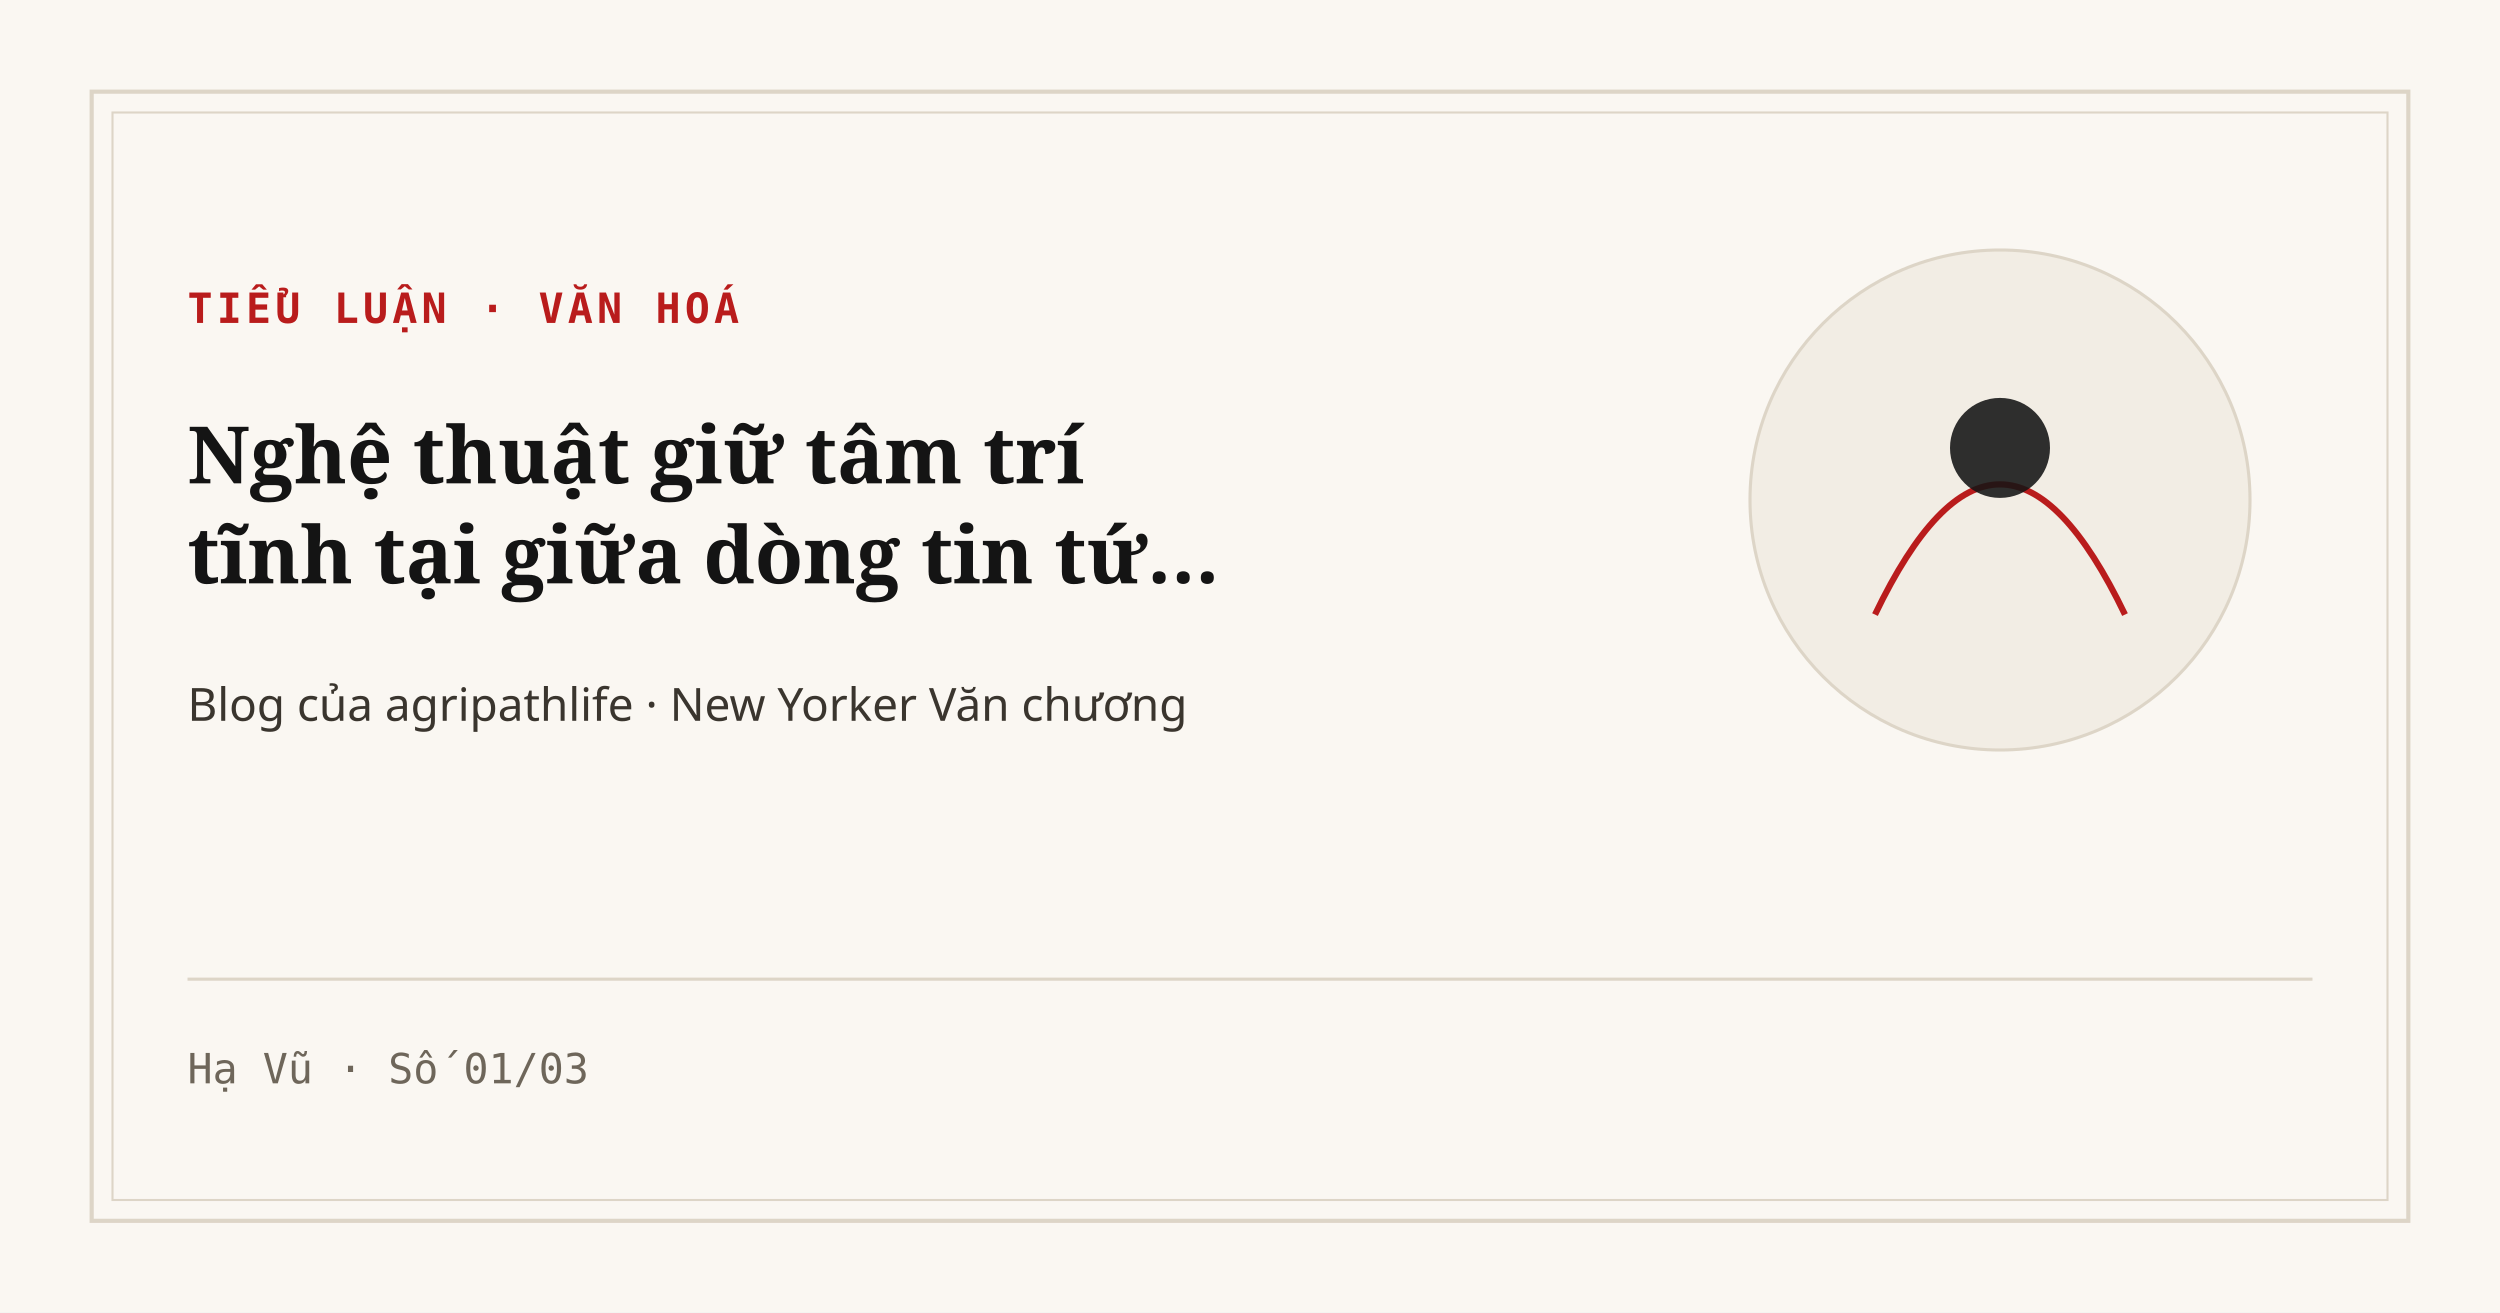
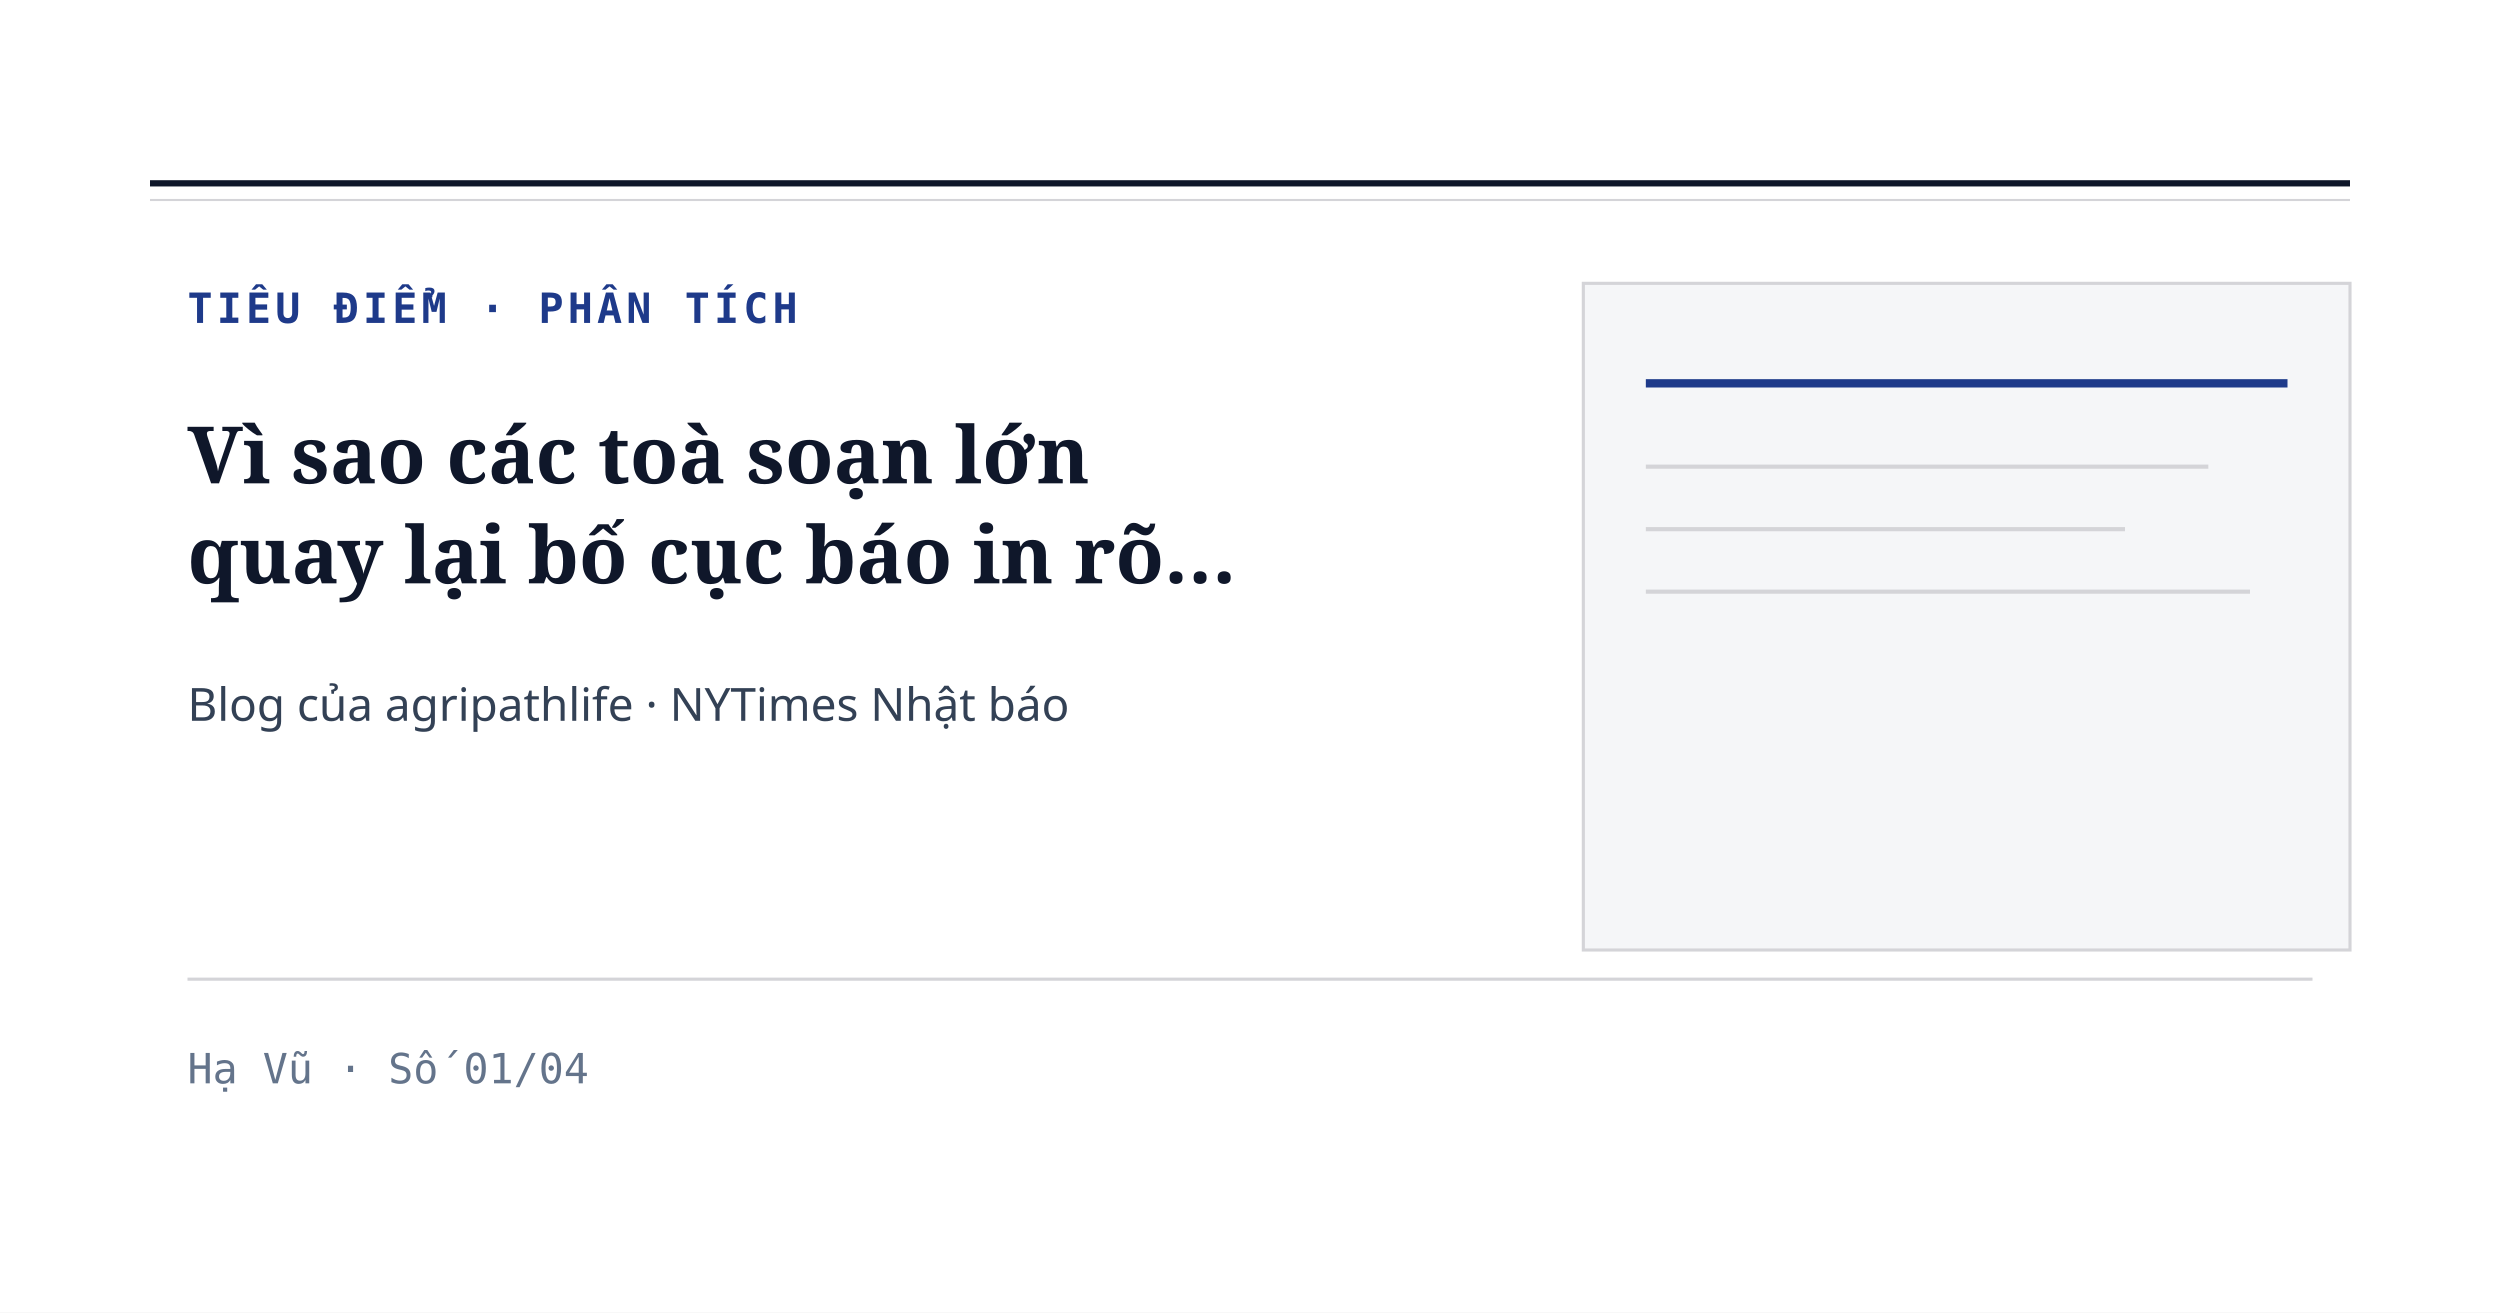
<svg xmlns="http://www.w3.org/2000/svg" width="1200" height="630" viewBox="0 0 1200 630" fill="none">
-   <rect width="1200" height="630" fill="#FAF7F2" />
-   <rect x="44" y="44" width="1112" height="542" fill="none" stroke="#DDD5C7" stroke-width="2" />
-   <rect x="54" y="54" width="1092" height="522" fill="none" stroke="#DDD5C7" stroke-width="1" />
-   <circle cx="960" cy="240" r="120" fill="#F2EDE4" stroke="#DDD5C7" stroke-width="1.5" />
-   <path d="M900 295 Q960 170 1020 295" fill="none" stroke="#B91C1C" stroke-width="3" />
-   <circle cx="960" cy="215" r="24" fill="#141414" opacity="0.88" />
-   <text x="90" y="155" font-family="monospace" font-size="20" font-weight="700" letter-spacing="2" fill="#B91C1C">TIỂU LUẬN · VĂN HOÁ</text>
-   <text x="90" y="232" font-family="Georgia, serif" font-weight="700" font-size="38" fill="#141414">
-     <tspan x="90" dy="0">Nghệ thuật giữ tâm trí</tspan>
-     <tspan x="90" dy="48">tĩnh tại giữa dòng tin tứ…</tspan>
+   <rect width="1200" height="630" fill="#FFFFFF" />
+   <line x1="72" y1="88" x2="1128" y2="88" stroke="#0F172A" stroke-width="3" />
+   <line x1="72" y1="96" x2="1128" y2="96" stroke="#D4D4D8" stroke-width="1" />
+   <rect x="760" y="136" width="368" height="320" fill="#F5F6F8" stroke="#D4D4D8" stroke-width="1.5" />
+   <line x1="790" y1="184" x2="1098" y2="184" stroke="#1E3A8A" stroke-width="4" />
+   <line x1="790" y1="224" x2="1060" y2="224" stroke="#D4D4D8" stroke-width="2" />
+   <line x1="790" y1="254" x2="1020" y2="254" stroke="#D4D4D8" stroke-width="2" />
+   <line x1="790" y1="284" x2="1080" y2="284" stroke="#D4D4D8" stroke-width="2" />
+   <text x="90" y="155" font-family="monospace" font-size="20" font-weight="700" letter-spacing="2" fill="#1E3A8A">TIÊU ĐIỂM · PHÂN TÍCH</text>
+   <text x="90" y="232" font-family="Georgia, serif" font-weight="700" font-size="38" fill="#0F172A">
+     <tspan x="90" dy="0">Vì sao các toà soạn lớn</tspan>
+     <tspan x="90" dy="48">quay lại bố cục báo in rõ…</tspan>
  </text>
-   <text x="90" y="346" font-family="sans-serif" font-size="22" fill="#3A352E">Blog của agripathlife · New Yorker Văn chương</text>
-   <line x1="90" y1="470" x2="1110" y2="470" stroke="#DDD5C7" stroke-width="1.5" />
-   <text x="90" y="520" font-family="monospace" font-size="20" fill="#6E665A">Hạ Vũ · Số 01/03</text>
+   <text x="90" y="346" font-family="sans-serif" font-size="22" fill="#334155">Blog của agripathlife · NYTimes Nhật báo</text>
+   <line x1="90" y1="470" x2="1110" y2="470" stroke="#D4D4D8" stroke-width="1.5" />
+   <text x="90" y="520" font-family="monospace" font-size="20" fill="#64748B">Hạ Vũ · Số 01/04</text>
</svg>
